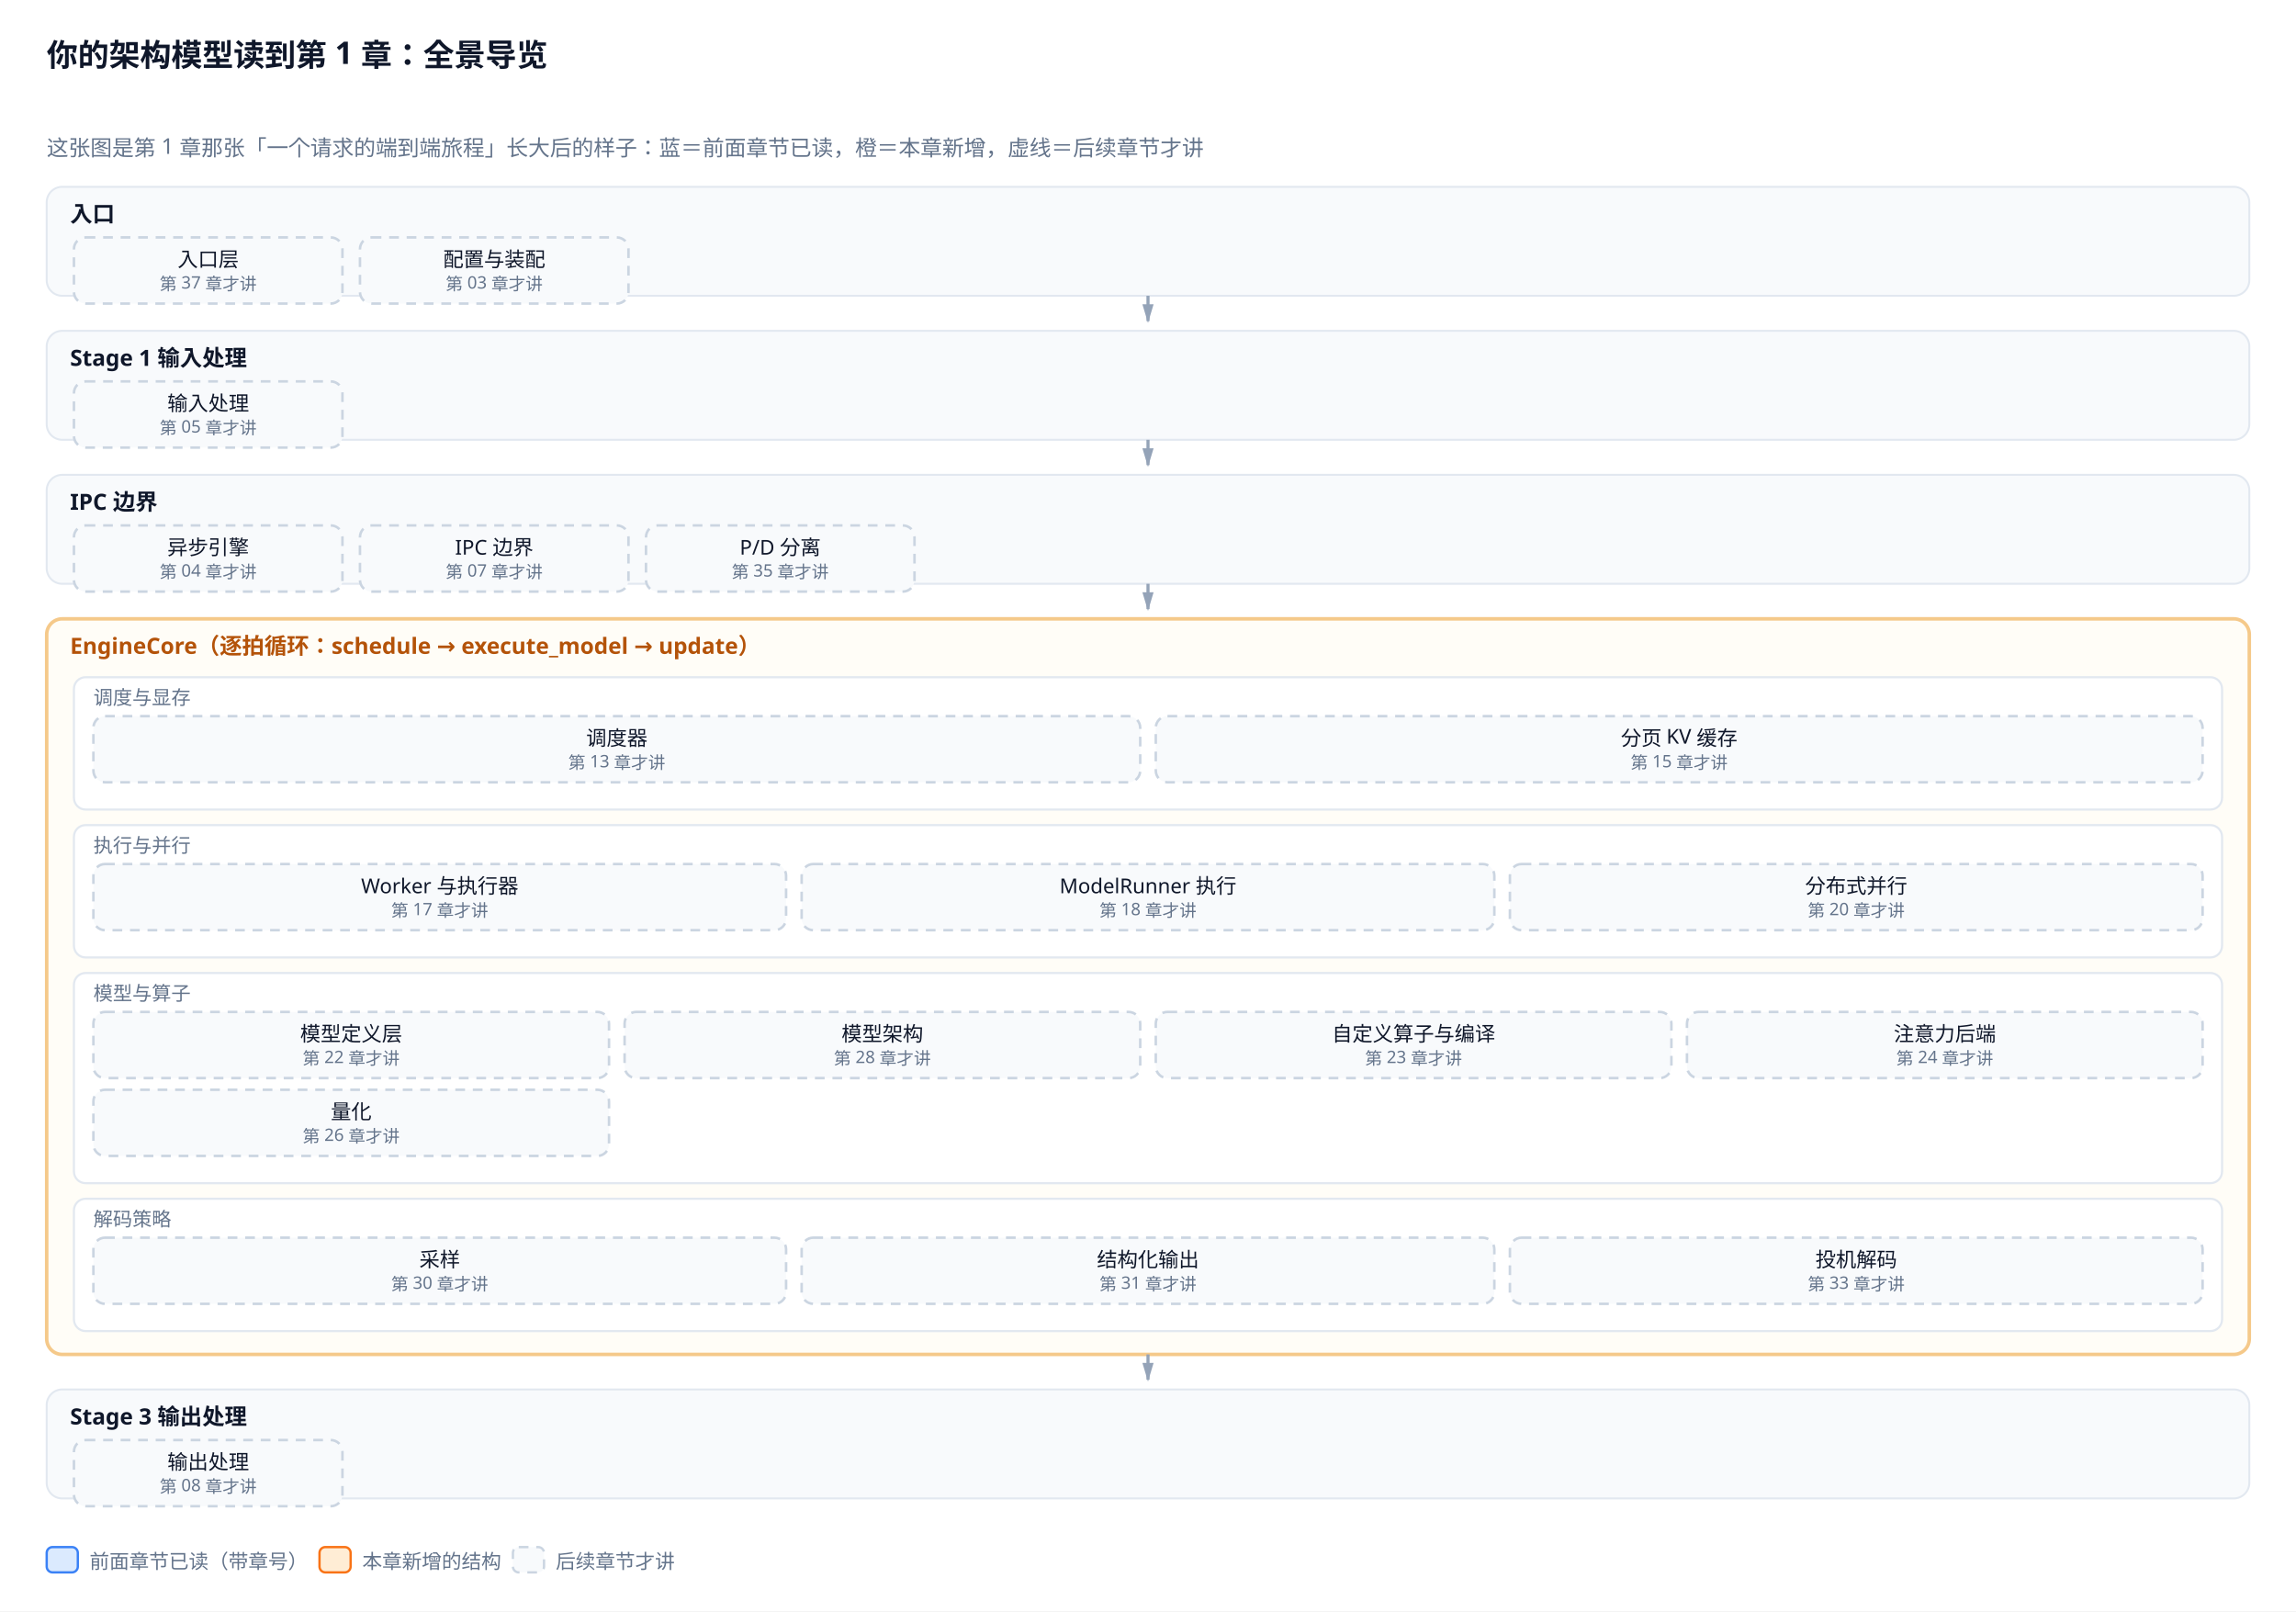
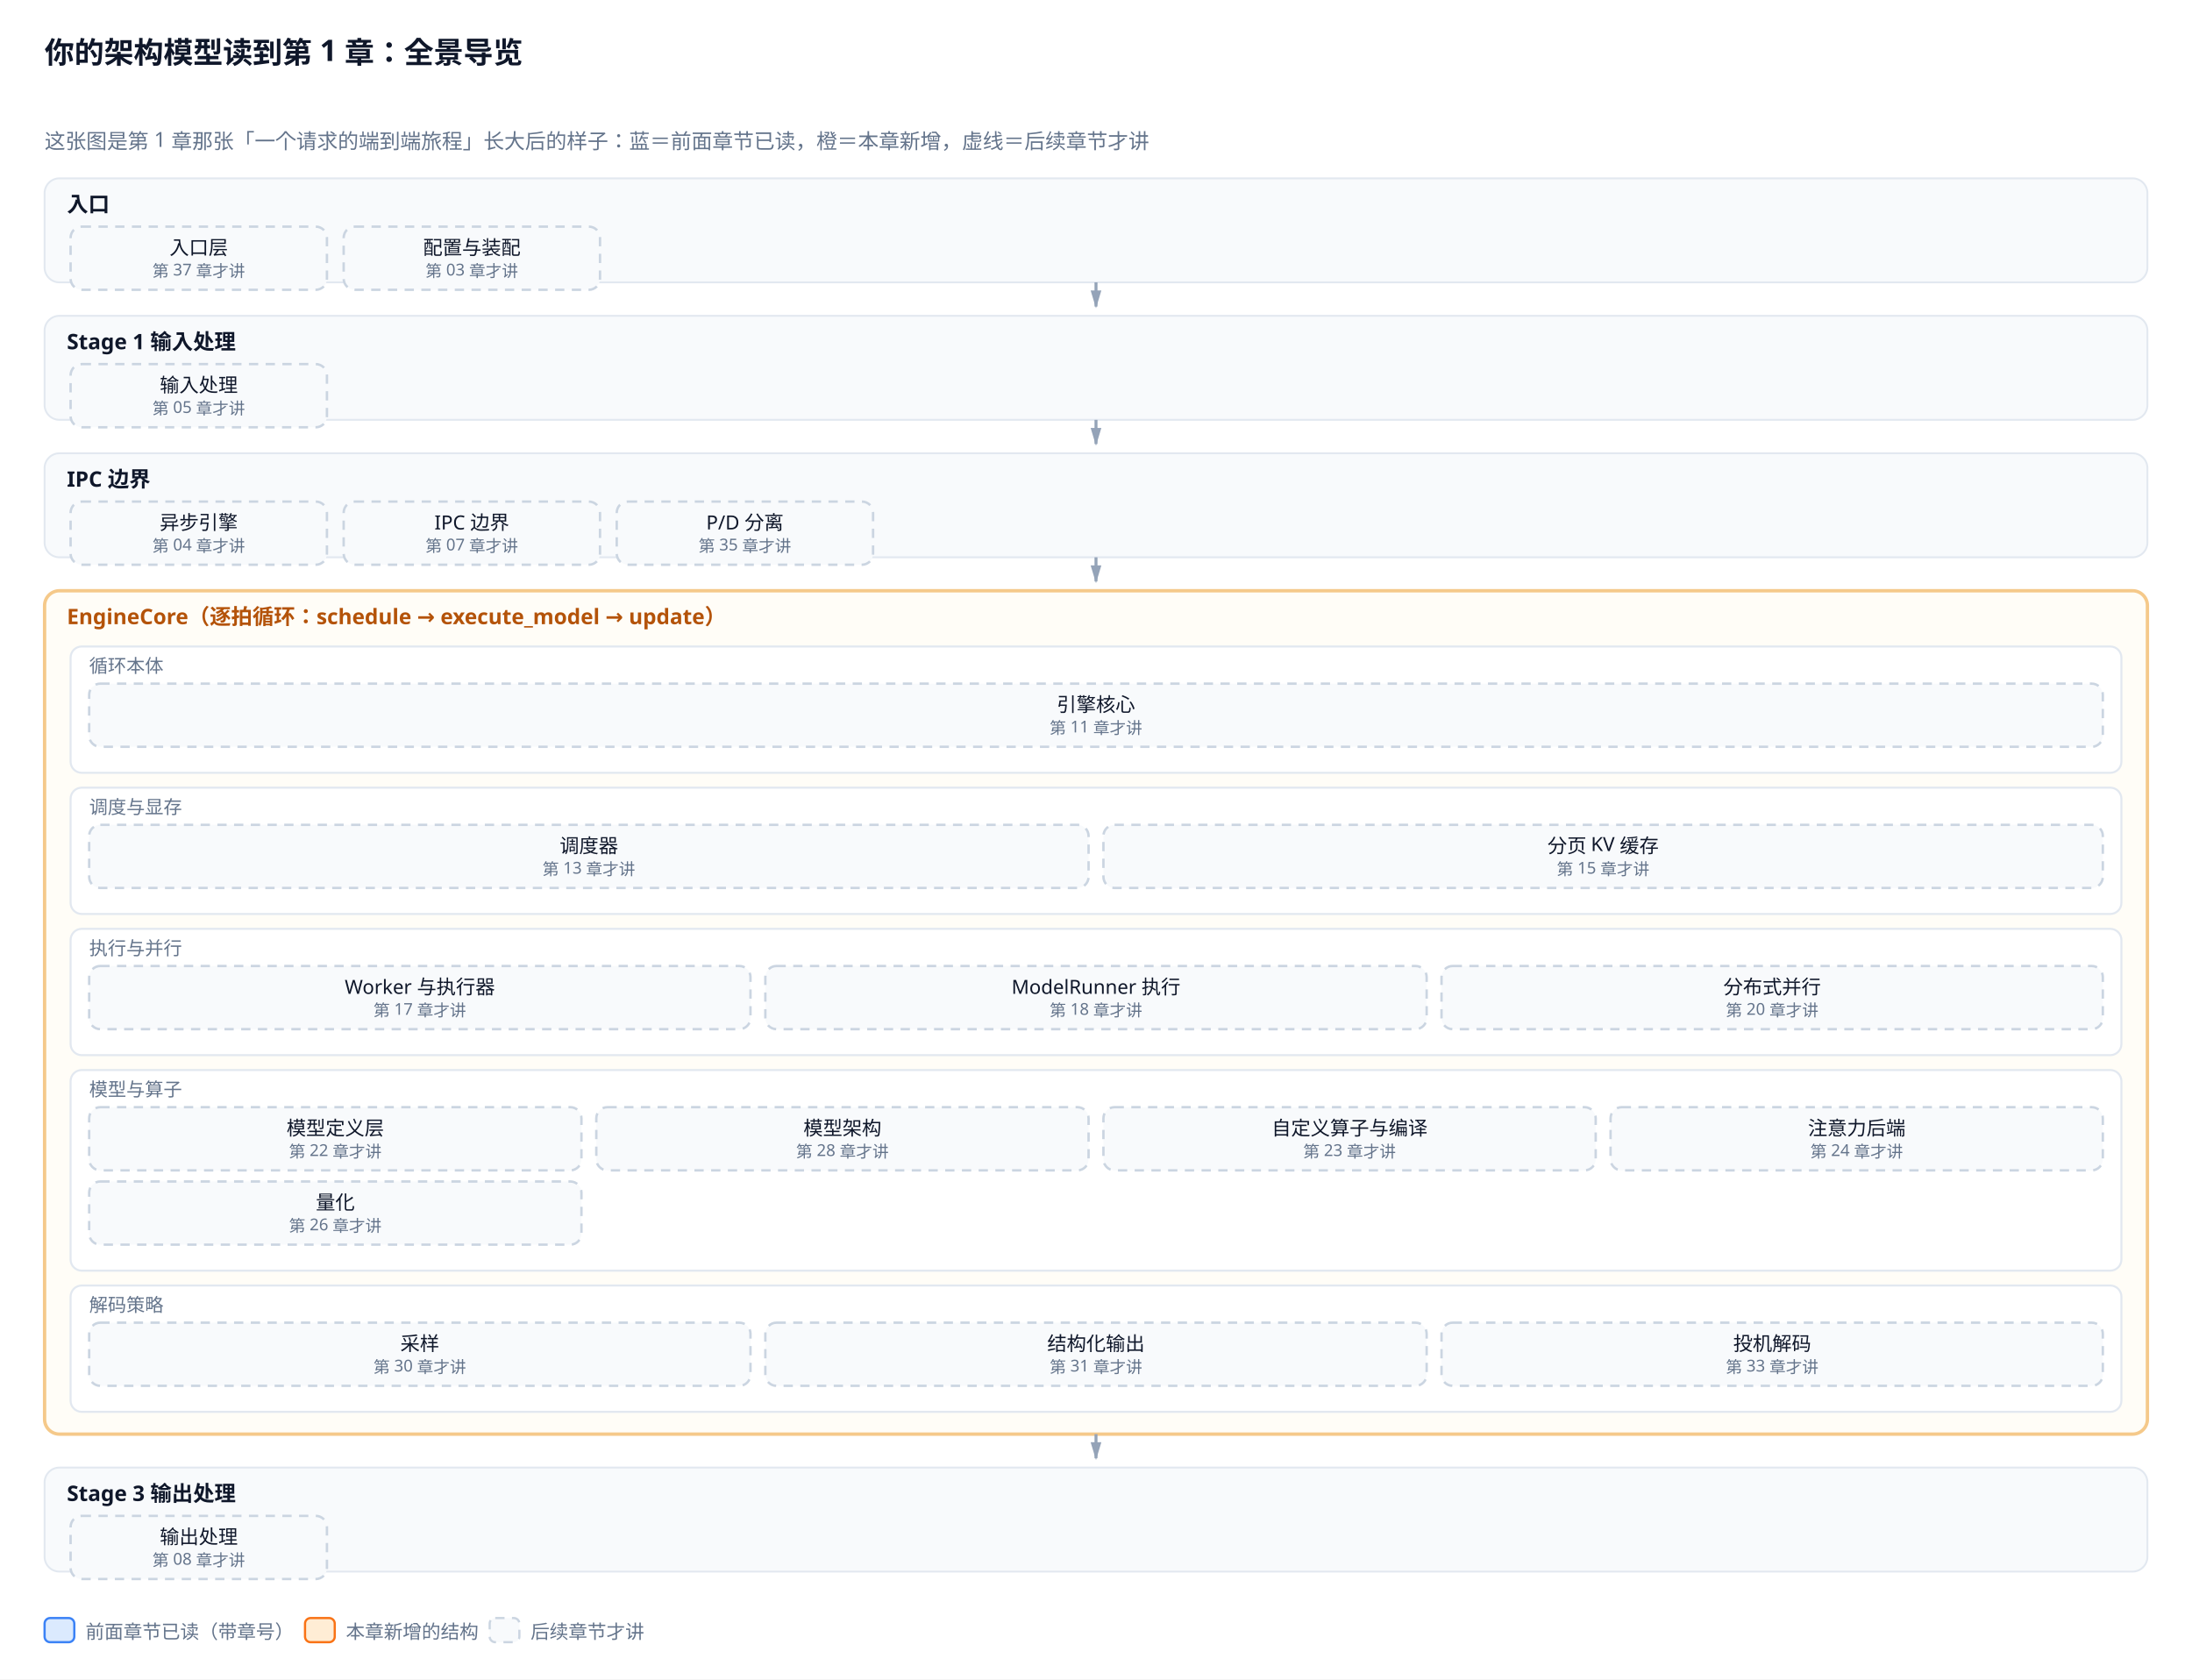
- <svg xmlns="http://www.w3.org/2000/svg" viewBox="0 0 1180 828">
+ <svg xmlns="http://www.w3.org/2000/svg" viewBox="0 0 1180 904">
  <defs>
    <marker id="a" viewBox="0 0 10 6" refX="9" refY="3" markerWidth="6" markerHeight="4" orient="auto">
      <path d="M0,0 L10,3 L0,6 Z" fill="#94a3b8" />
    </marker>
    <marker id="a2" viewBox="0 0 10 6" refX="9" refY="3" markerWidth="6" markerHeight="4" orient="auto">
      <path d="M0,0 L10,3 L0,6 Z" fill="#f97316" />
    </marker>
  </defs>
-   <rect width="1180" height="828" fill="white" />
+   <rect width="1180" height="904" fill="white" />
  <text x="24" y="34" font-family="sans-serif" font-size="16" fill="#0f172a" font-weight="bold">你的架构模型读到第 1 章：全景导览</text>
  <text x="24.0" y="80.0" font-family="sans-serif" font-size="11.2" fill="#64748b" text-anchor="start">这张图是第 1 章那张「一个请求的端到端旅程」长大后的样子：蓝＝前面章节已读，橙＝本章新增，虚线＝后续章节才讲</text>
  <rect x="24.0" y="96.0" width="1132.0" height="56.0" rx="8" fill="#f8fafc" stroke="#e2e8f0" stroke-width="1.0" />
  <text x="36.0" y="114.0" font-family="sans-serif" font-size="11.5" fill="#0f172a" text-anchor="start" font-weight="bold">入口</text>
  <rect x="38.0" y="122.0" width="138.0" height="34.0" rx="6" fill="#f8fafc" stroke="#cbd5e1" stroke-width="1.3" stroke-dasharray="5,4" />
  <text x="107.0" y="137.0" font-family="sans-serif" font-size="10.5" fill="#0f172a" text-anchor="middle">入口层</text>
  <text x="107.0" y="149.0" font-family="sans-serif" font-size="8.8" fill="#64748b" text-anchor="middle">第 37 章才讲</text>
  <rect x="185.0" y="122.0" width="138.0" height="34.0" rx="6" fill="#f8fafc" stroke="#cbd5e1" stroke-width="1.3" stroke-dasharray="5,4" />
  <text x="254.0" y="137.0" font-family="sans-serif" font-size="10.5" fill="#0f172a" text-anchor="middle">配置与装配</text>
  <text x="254.0" y="149.0" font-family="sans-serif" font-size="8.8" fill="#64748b" text-anchor="middle">第 03 章才讲</text>
  <path d="M590.0,152.0 L590.0,165.0" stroke="#94a3b8" stroke-width="1.6" marker-end="url(#a)" />
  <rect x="24.0" y="170.0" width="1132.0" height="56.0" rx="8" fill="#f8fafc" stroke="#e2e8f0" stroke-width="1.0" />
  <text x="36.0" y="188.0" font-family="sans-serif" font-size="11.5" fill="#0f172a" text-anchor="start" font-weight="bold">Stage 1 输入处理</text>
  <rect x="38.0" y="196.0" width="138.0" height="34.0" rx="6" fill="#f8fafc" stroke="#cbd5e1" stroke-width="1.3" stroke-dasharray="5,4" />
  <text x="107.0" y="211.0" font-family="sans-serif" font-size="10.5" fill="#0f172a" text-anchor="middle">输入处理</text>
  <text x="107.0" y="223.0" font-family="sans-serif" font-size="8.8" fill="#64748b" text-anchor="middle">第 05 章才讲</text>
  <path d="M590.0,226.0 L590.0,239.0" stroke="#94a3b8" stroke-width="1.6" marker-end="url(#a)" />
  <rect x="24.0" y="244.0" width="1132.0" height="56.0" rx="8" fill="#f8fafc" stroke="#e2e8f0" stroke-width="1.0" />
  <text x="36.0" y="262.0" font-family="sans-serif" font-size="11.5" fill="#0f172a" text-anchor="start" font-weight="bold">IPC 边界</text>
  <rect x="38.0" y="270.0" width="138.0" height="34.0" rx="6" fill="#f8fafc" stroke="#cbd5e1" stroke-width="1.3" stroke-dasharray="5,4" />
  <text x="107.0" y="285.0" font-family="sans-serif" font-size="10.5" fill="#0f172a" text-anchor="middle">异步引擎</text>
  <text x="107.0" y="297.0" font-family="sans-serif" font-size="8.8" fill="#64748b" text-anchor="middle">第 04 章才讲</text>
  <rect x="185.0" y="270.0" width="138.0" height="34.0" rx="6" fill="#f8fafc" stroke="#cbd5e1" stroke-width="1.3" stroke-dasharray="5,4" />
  <text x="254.0" y="285.0" font-family="sans-serif" font-size="10.5" fill="#0f172a" text-anchor="middle">IPC 边界</text>
  <text x="254.0" y="297.0" font-family="sans-serif" font-size="8.8" fill="#64748b" text-anchor="middle">第 07 章才讲</text>
  <rect x="332.0" y="270.0" width="138.0" height="34.0" rx="6" fill="#f8fafc" stroke="#cbd5e1" stroke-width="1.3" stroke-dasharray="5,4" />
  <text x="401.0" y="285.0" font-family="sans-serif" font-size="10.5" fill="#0f172a" text-anchor="middle">P/D 分离</text>
  <text x="401.0" y="297.0" font-family="sans-serif" font-size="8.8" fill="#64748b" text-anchor="middle">第 35 章才讲</text>
  <path d="M590.0,300.0 L590.0,313.0" stroke="#94a3b8" stroke-width="1.6" marker-end="url(#a)" />
-   <rect x="24.0" y="318.0" width="1132.0" height="378.0" rx="8" fill="#fffdf7" stroke="#f5c98a" stroke-width="1.8" />
+   <rect x="24.0" y="318.0" width="1132.0" height="454.0" rx="8" fill="#fffdf7" stroke="#f5c98a" stroke-width="1.8" />
  <text x="36.0" y="336.0" font-family="sans-serif" font-size="11.5" fill="#b45309" text-anchor="start" font-weight="bold">EngineCore（逐拍循环：schedule → execute_model → update）</text>
  <rect x="38.0" y="348.0" width="1104.0" height="68.0" rx="6" fill="#ffffff" stroke="#e2e8f0" stroke-width="1.1" />
-   <text x="48.0" y="362.0" font-family="sans-serif" font-size="10" fill="#64748b" text-anchor="start">调度与显存</text>
-   <rect x="48.0" y="368.0" width="538.0" height="34.0" rx="6" fill="#f8fafc" stroke="#cbd5e1" stroke-width="1.3" stroke-dasharray="5,4" />
-   <text x="317.0" y="383.0" font-family="sans-serif" font-size="10.5" fill="#0f172a" text-anchor="middle">调度器</text>
-   <text x="317.0" y="395.0" font-family="sans-serif" font-size="8.8" fill="#64748b" text-anchor="middle">第 13 章才讲</text>
-   <rect x="594.0" y="368.0" width="538.0" height="34.0" rx="6" fill="#f8fafc" stroke="#cbd5e1" stroke-width="1.3" stroke-dasharray="5,4" />
-   <text x="863.0" y="383.0" font-family="sans-serif" font-size="10.5" fill="#0f172a" text-anchor="middle">分页 KV 缓存</text>
-   <text x="863.0" y="395.0" font-family="sans-serif" font-size="8.8" fill="#64748b" text-anchor="middle">第 15 章才讲</text>
+   <text x="48.0" y="362.0" font-family="sans-serif" font-size="10" fill="#64748b" text-anchor="start">循环本体</text>
+   <rect x="48.0" y="368.0" width="1084.0" height="34.0" rx="6" fill="#f8fafc" stroke="#cbd5e1" stroke-width="1.3" stroke-dasharray="5,4" />
+   <text x="590.0" y="383.0" font-family="sans-serif" font-size="10.5" fill="#0f172a" text-anchor="middle">引擎核心</text>
+   <text x="590.0" y="395.0" font-family="sans-serif" font-size="8.8" fill="#64748b" text-anchor="middle">第 11 章才讲</text>
  <rect x="38.0" y="424.0" width="1104.0" height="68.0" rx="6" fill="#ffffff" stroke="#e2e8f0" stroke-width="1.1" />
-   <text x="48.0" y="438.0" font-family="sans-serif" font-size="10" fill="#64748b" text-anchor="start">执行与并行</text>
-   <rect x="48.0" y="444.0" width="356.0" height="34.0" rx="6" fill="#f8fafc" stroke="#cbd5e1" stroke-width="1.3" stroke-dasharray="5,4" />
-   <text x="226.0" y="459.0" font-family="sans-serif" font-size="10.5" fill="#0f172a" text-anchor="middle">Worker 与执行器</text>
-   <text x="226.0" y="471.0" font-family="sans-serif" font-size="8.8" fill="#64748b" text-anchor="middle">第 17 章才讲</text>
-   <rect x="412.0" y="444.0" width="356.0" height="34.0" rx="6" fill="#f8fafc" stroke="#cbd5e1" stroke-width="1.3" stroke-dasharray="5,4" />
-   <text x="590.0" y="459.0" font-family="sans-serif" font-size="10.5" fill="#0f172a" text-anchor="middle">ModelRunner 执行</text>
-   <text x="590.0" y="471.0" font-family="sans-serif" font-size="8.8" fill="#64748b" text-anchor="middle">第 18 章才讲</text>
-   <rect x="776.0" y="444.0" width="356.0" height="34.0" rx="6" fill="#f8fafc" stroke="#cbd5e1" stroke-width="1.3" stroke-dasharray="5,4" />
-   <text x="954.0" y="459.0" font-family="sans-serif" font-size="10.5" fill="#0f172a" text-anchor="middle">分布式并行</text>
-   <text x="954.0" y="471.0" font-family="sans-serif" font-size="8.8" fill="#64748b" text-anchor="middle">第 20 章才讲</text>
-   <rect x="38.0" y="500.0" width="1104.0" height="108.0" rx="6" fill="#ffffff" stroke="#e2e8f0" stroke-width="1.1" />
-   <text x="48.0" y="514.0" font-family="sans-serif" font-size="10" fill="#64748b" text-anchor="start">模型与算子</text>
-   <rect x="48.0" y="520.0" width="265.0" height="34.0" rx="6" fill="#f8fafc" stroke="#cbd5e1" stroke-width="1.3" stroke-dasharray="5,4" />
-   <text x="180.5" y="535.0" font-family="sans-serif" font-size="10.5" fill="#0f172a" text-anchor="middle">模型定义层</text>
-   <text x="180.5" y="547.0" font-family="sans-serif" font-size="8.8" fill="#64748b" text-anchor="middle">第 22 章才讲</text>
-   <rect x="321.0" y="520.0" width="265.0" height="34.0" rx="6" fill="#f8fafc" stroke="#cbd5e1" stroke-width="1.3" stroke-dasharray="5,4" />
-   <text x="453.5" y="535.0" font-family="sans-serif" font-size="10.5" fill="#0f172a" text-anchor="middle">模型架构</text>
-   <text x="453.5" y="547.0" font-family="sans-serif" font-size="8.8" fill="#64748b" text-anchor="middle">第 28 章才讲</text>
-   <rect x="594.0" y="520.0" width="265.0" height="34.0" rx="6" fill="#f8fafc" stroke="#cbd5e1" stroke-width="1.3" stroke-dasharray="5,4" />
-   <text x="726.5" y="535.0" font-family="sans-serif" font-size="10.5" fill="#0f172a" text-anchor="middle">自定义算子与编译</text>
-   <text x="726.5" y="547.0" font-family="sans-serif" font-size="8.8" fill="#64748b" text-anchor="middle">第 23 章才讲</text>
-   <rect x="867.0" y="520.0" width="265.0" height="34.0" rx="6" fill="#f8fafc" stroke="#cbd5e1" stroke-width="1.3" stroke-dasharray="5,4" />
-   <text x="999.5" y="535.0" font-family="sans-serif" font-size="10.5" fill="#0f172a" text-anchor="middle">注意力后端</text>
-   <text x="999.5" y="547.0" font-family="sans-serif" font-size="8.8" fill="#64748b" text-anchor="middle">第 24 章才讲</text>
-   <rect x="48.0" y="560.0" width="265.0" height="34.0" rx="6" fill="#f8fafc" stroke="#cbd5e1" stroke-width="1.3" stroke-dasharray="5,4" />
-   <text x="180.5" y="575.0" font-family="sans-serif" font-size="10.5" fill="#0f172a" text-anchor="middle">量化</text>
-   <text x="180.5" y="587.0" font-family="sans-serif" font-size="8.8" fill="#64748b" text-anchor="middle">第 26 章才讲</text>
-   <rect x="38.0" y="616.0" width="1104.0" height="68.0" rx="6" fill="#ffffff" stroke="#e2e8f0" stroke-width="1.1" />
-   <text x="48.0" y="630.0" font-family="sans-serif" font-size="10" fill="#64748b" text-anchor="start">解码策略</text>
-   <rect x="48.0" y="636.0" width="356.0" height="34.0" rx="6" fill="#f8fafc" stroke="#cbd5e1" stroke-width="1.3" stroke-dasharray="5,4" />
-   <text x="226.0" y="651.0" font-family="sans-serif" font-size="10.5" fill="#0f172a" text-anchor="middle">采样</text>
-   <text x="226.0" y="663.0" font-family="sans-serif" font-size="8.8" fill="#64748b" text-anchor="middle">第 30 章才讲</text>
-   <rect x="412.0" y="636.0" width="356.0" height="34.0" rx="6" fill="#f8fafc" stroke="#cbd5e1" stroke-width="1.3" stroke-dasharray="5,4" />
-   <text x="590.0" y="651.0" font-family="sans-serif" font-size="10.5" fill="#0f172a" text-anchor="middle">结构化输出</text>
-   <text x="590.0" y="663.0" font-family="sans-serif" font-size="8.8" fill="#64748b" text-anchor="middle">第 31 章才讲</text>
-   <rect x="776.0" y="636.0" width="356.0" height="34.0" rx="6" fill="#f8fafc" stroke="#cbd5e1" stroke-width="1.3" stroke-dasharray="5,4" />
-   <text x="954.0" y="651.0" font-family="sans-serif" font-size="10.5" fill="#0f172a" text-anchor="middle">投机解码</text>
-   <text x="954.0" y="663.0" font-family="sans-serif" font-size="8.8" fill="#64748b" text-anchor="middle">第 33 章才讲</text>
-   <path d="M590.0,696.0 L590.0,709.0" stroke="#94a3b8" stroke-width="1.6" marker-end="url(#a)" />
-   <rect x="24.0" y="714.0" width="1132.0" height="56.0" rx="8" fill="#f8fafc" stroke="#e2e8f0" stroke-width="1.0" />
-   <text x="36.0" y="732.0" font-family="sans-serif" font-size="11.5" fill="#0f172a" text-anchor="start" font-weight="bold">Stage 3 输出处理</text>
-   <rect x="38.0" y="740.0" width="138.0" height="34.0" rx="6" fill="#f8fafc" stroke="#cbd5e1" stroke-width="1.3" stroke-dasharray="5,4" />
-   <text x="107.0" y="755.0" font-family="sans-serif" font-size="10.5" fill="#0f172a" text-anchor="middle">输出处理</text>
-   <text x="107.0" y="767.0" font-family="sans-serif" font-size="8.8" fill="#64748b" text-anchor="middle">第 08 章才讲</text>
-   <rect x="24.0" y="795.0" width="16.0" height="13.0" rx="3" fill="#dbeafe" stroke="#3b82f6" stroke-width="1.2" />
-   <text x="46.0" y="806.0" font-family="sans-serif" font-size="10.2" fill="#64748b" text-anchor="start">前面章节已读（带章号）</text>
-   <rect x="164.2" y="795.0" width="16.0" height="13.0" rx="3" fill="#ffedd5" stroke="#f97316" stroke-width="1.2" />
-   <text x="186.2" y="806.0" font-family="sans-serif" font-size="10.2" fill="#64748b" text-anchor="start">本章新增的结构</text>
-   <rect x="263.6" y="795.0" width="16.0" height="13.0" rx="3" fill="#f8fafc" stroke="#cbd5e1" stroke-width="1.2" stroke-dasharray="5,4" />
-   <text x="285.6" y="806.0" font-family="sans-serif" font-size="10.2" fill="#64748b" text-anchor="start">后续章节才讲</text>
+   <text x="48.0" y="438.0" font-family="sans-serif" font-size="10" fill="#64748b" text-anchor="start">调度与显存</text>
+   <rect x="48.0" y="444.0" width="538.0" height="34.0" rx="6" fill="#f8fafc" stroke="#cbd5e1" stroke-width="1.3" stroke-dasharray="5,4" />
+   <text x="317.0" y="459.0" font-family="sans-serif" font-size="10.5" fill="#0f172a" text-anchor="middle">调度器</text>
+   <text x="317.0" y="471.0" font-family="sans-serif" font-size="8.8" fill="#64748b" text-anchor="middle">第 13 章才讲</text>
+   <rect x="594.0" y="444.0" width="538.0" height="34.0" rx="6" fill="#f8fafc" stroke="#cbd5e1" stroke-width="1.3" stroke-dasharray="5,4" />
+   <text x="863.0" y="459.0" font-family="sans-serif" font-size="10.5" fill="#0f172a" text-anchor="middle">分页 KV 缓存</text>
+   <text x="863.0" y="471.0" font-family="sans-serif" font-size="8.8" fill="#64748b" text-anchor="middle">第 15 章才讲</text>
+   <rect x="38.0" y="500.0" width="1104.0" height="68.0" rx="6" fill="#ffffff" stroke="#e2e8f0" stroke-width="1.1" />
+   <text x="48.0" y="514.0" font-family="sans-serif" font-size="10" fill="#64748b" text-anchor="start">执行与并行</text>
+   <rect x="48.0" y="520.0" width="356.0" height="34.0" rx="6" fill="#f8fafc" stroke="#cbd5e1" stroke-width="1.3" stroke-dasharray="5,4" />
+   <text x="226.0" y="535.0" font-family="sans-serif" font-size="10.5" fill="#0f172a" text-anchor="middle">Worker 与执行器</text>
+   <text x="226.0" y="547.0" font-family="sans-serif" font-size="8.8" fill="#64748b" text-anchor="middle">第 17 章才讲</text>
+   <rect x="412.0" y="520.0" width="356.0" height="34.0" rx="6" fill="#f8fafc" stroke="#cbd5e1" stroke-width="1.3" stroke-dasharray="5,4" />
+   <text x="590.0" y="535.0" font-family="sans-serif" font-size="10.5" fill="#0f172a" text-anchor="middle">ModelRunner 执行</text>
+   <text x="590.0" y="547.0" font-family="sans-serif" font-size="8.8" fill="#64748b" text-anchor="middle">第 18 章才讲</text>
+   <rect x="776.0" y="520.0" width="356.0" height="34.0" rx="6" fill="#f8fafc" stroke="#cbd5e1" stroke-width="1.3" stroke-dasharray="5,4" />
+   <text x="954.0" y="535.0" font-family="sans-serif" font-size="10.5" fill="#0f172a" text-anchor="middle">分布式并行</text>
+   <text x="954.0" y="547.0" font-family="sans-serif" font-size="8.8" fill="#64748b" text-anchor="middle">第 20 章才讲</text>
+   <rect x="38.0" y="576.0" width="1104.0" height="108.0" rx="6" fill="#ffffff" stroke="#e2e8f0" stroke-width="1.1" />
+   <text x="48.0" y="590.0" font-family="sans-serif" font-size="10" fill="#64748b" text-anchor="start">模型与算子</text>
+   <rect x="48.0" y="596.0" width="265.0" height="34.0" rx="6" fill="#f8fafc" stroke="#cbd5e1" stroke-width="1.3" stroke-dasharray="5,4" />
+   <text x="180.5" y="611.0" font-family="sans-serif" font-size="10.5" fill="#0f172a" text-anchor="middle">模型定义层</text>
+   <text x="180.5" y="623.0" font-family="sans-serif" font-size="8.8" fill="#64748b" text-anchor="middle">第 22 章才讲</text>
+   <rect x="321.0" y="596.0" width="265.0" height="34.0" rx="6" fill="#f8fafc" stroke="#cbd5e1" stroke-width="1.3" stroke-dasharray="5,4" />
+   <text x="453.5" y="611.0" font-family="sans-serif" font-size="10.5" fill="#0f172a" text-anchor="middle">模型架构</text>
+   <text x="453.5" y="623.0" font-family="sans-serif" font-size="8.8" fill="#64748b" text-anchor="middle">第 28 章才讲</text>
+   <rect x="594.0" y="596.0" width="265.0" height="34.0" rx="6" fill="#f8fafc" stroke="#cbd5e1" stroke-width="1.3" stroke-dasharray="5,4" />
+   <text x="726.5" y="611.0" font-family="sans-serif" font-size="10.5" fill="#0f172a" text-anchor="middle">自定义算子与编译</text>
+   <text x="726.5" y="623.0" font-family="sans-serif" font-size="8.8" fill="#64748b" text-anchor="middle">第 23 章才讲</text>
+   <rect x="867.0" y="596.0" width="265.0" height="34.0" rx="6" fill="#f8fafc" stroke="#cbd5e1" stroke-width="1.3" stroke-dasharray="5,4" />
+   <text x="999.5" y="611.0" font-family="sans-serif" font-size="10.5" fill="#0f172a" text-anchor="middle">注意力后端</text>
+   <text x="999.5" y="623.0" font-family="sans-serif" font-size="8.8" fill="#64748b" text-anchor="middle">第 24 章才讲</text>
+   <rect x="48.0" y="636.0" width="265.0" height="34.0" rx="6" fill="#f8fafc" stroke="#cbd5e1" stroke-width="1.3" stroke-dasharray="5,4" />
+   <text x="180.5" y="651.0" font-family="sans-serif" font-size="10.5" fill="#0f172a" text-anchor="middle">量化</text>
+   <text x="180.5" y="663.0" font-family="sans-serif" font-size="8.8" fill="#64748b" text-anchor="middle">第 26 章才讲</text>
+   <rect x="38.0" y="692.0" width="1104.0" height="68.0" rx="6" fill="#ffffff" stroke="#e2e8f0" stroke-width="1.1" />
+   <text x="48.0" y="706.0" font-family="sans-serif" font-size="10" fill="#64748b" text-anchor="start">解码策略</text>
+   <rect x="48.0" y="712.0" width="356.0" height="34.0" rx="6" fill="#f8fafc" stroke="#cbd5e1" stroke-width="1.3" stroke-dasharray="5,4" />
+   <text x="226.0" y="727.0" font-family="sans-serif" font-size="10.5" fill="#0f172a" text-anchor="middle">采样</text>
+   <text x="226.0" y="739.0" font-family="sans-serif" font-size="8.8" fill="#64748b" text-anchor="middle">第 30 章才讲</text>
+   <rect x="412.0" y="712.0" width="356.0" height="34.0" rx="6" fill="#f8fafc" stroke="#cbd5e1" stroke-width="1.3" stroke-dasharray="5,4" />
+   <text x="590.0" y="727.0" font-family="sans-serif" font-size="10.5" fill="#0f172a" text-anchor="middle">结构化输出</text>
+   <text x="590.0" y="739.0" font-family="sans-serif" font-size="8.8" fill="#64748b" text-anchor="middle">第 31 章才讲</text>
+   <rect x="776.0" y="712.0" width="356.0" height="34.0" rx="6" fill="#f8fafc" stroke="#cbd5e1" stroke-width="1.3" stroke-dasharray="5,4" />
+   <text x="954.0" y="727.0" font-family="sans-serif" font-size="10.5" fill="#0f172a" text-anchor="middle">投机解码</text>
+   <text x="954.0" y="739.0" font-family="sans-serif" font-size="8.8" fill="#64748b" text-anchor="middle">第 33 章才讲</text>
+   <path d="M590.0,772.0 L590.0,785.0" stroke="#94a3b8" stroke-width="1.6" marker-end="url(#a)" />
+   <rect x="24.0" y="790.0" width="1132.0" height="56.0" rx="8" fill="#f8fafc" stroke="#e2e8f0" stroke-width="1.0" />
+   <text x="36.0" y="808.0" font-family="sans-serif" font-size="11.5" fill="#0f172a" text-anchor="start" font-weight="bold">Stage 3 输出处理</text>
+   <rect x="38.0" y="816.0" width="138.0" height="34.0" rx="6" fill="#f8fafc" stroke="#cbd5e1" stroke-width="1.3" stroke-dasharray="5,4" />
+   <text x="107.0" y="831.0" font-family="sans-serif" font-size="10.5" fill="#0f172a" text-anchor="middle">输出处理</text>
+   <text x="107.0" y="843.0" font-family="sans-serif" font-size="8.8" fill="#64748b" text-anchor="middle">第 08 章才讲</text>
+   <rect x="24.0" y="871.0" width="16.0" height="13.0" rx="3" fill="#dbeafe" stroke="#3b82f6" stroke-width="1.2" />
+   <text x="46.0" y="882.0" font-family="sans-serif" font-size="10.2" fill="#64748b" text-anchor="start">前面章节已读（带章号）</text>
+   <rect x="164.2" y="871.0" width="16.0" height="13.0" rx="3" fill="#ffedd5" stroke="#f97316" stroke-width="1.2" />
+   <text x="186.2" y="882.0" font-family="sans-serif" font-size="10.2" fill="#64748b" text-anchor="start">本章新增的结构</text>
+   <rect x="263.6" y="871.0" width="16.0" height="13.0" rx="3" fill="#f8fafc" stroke="#cbd5e1" stroke-width="1.2" stroke-dasharray="5,4" />
+   <text x="285.6" y="882.0" font-family="sans-serif" font-size="10.2" fill="#64748b" text-anchor="start">后续章节才讲</text>
</svg>
